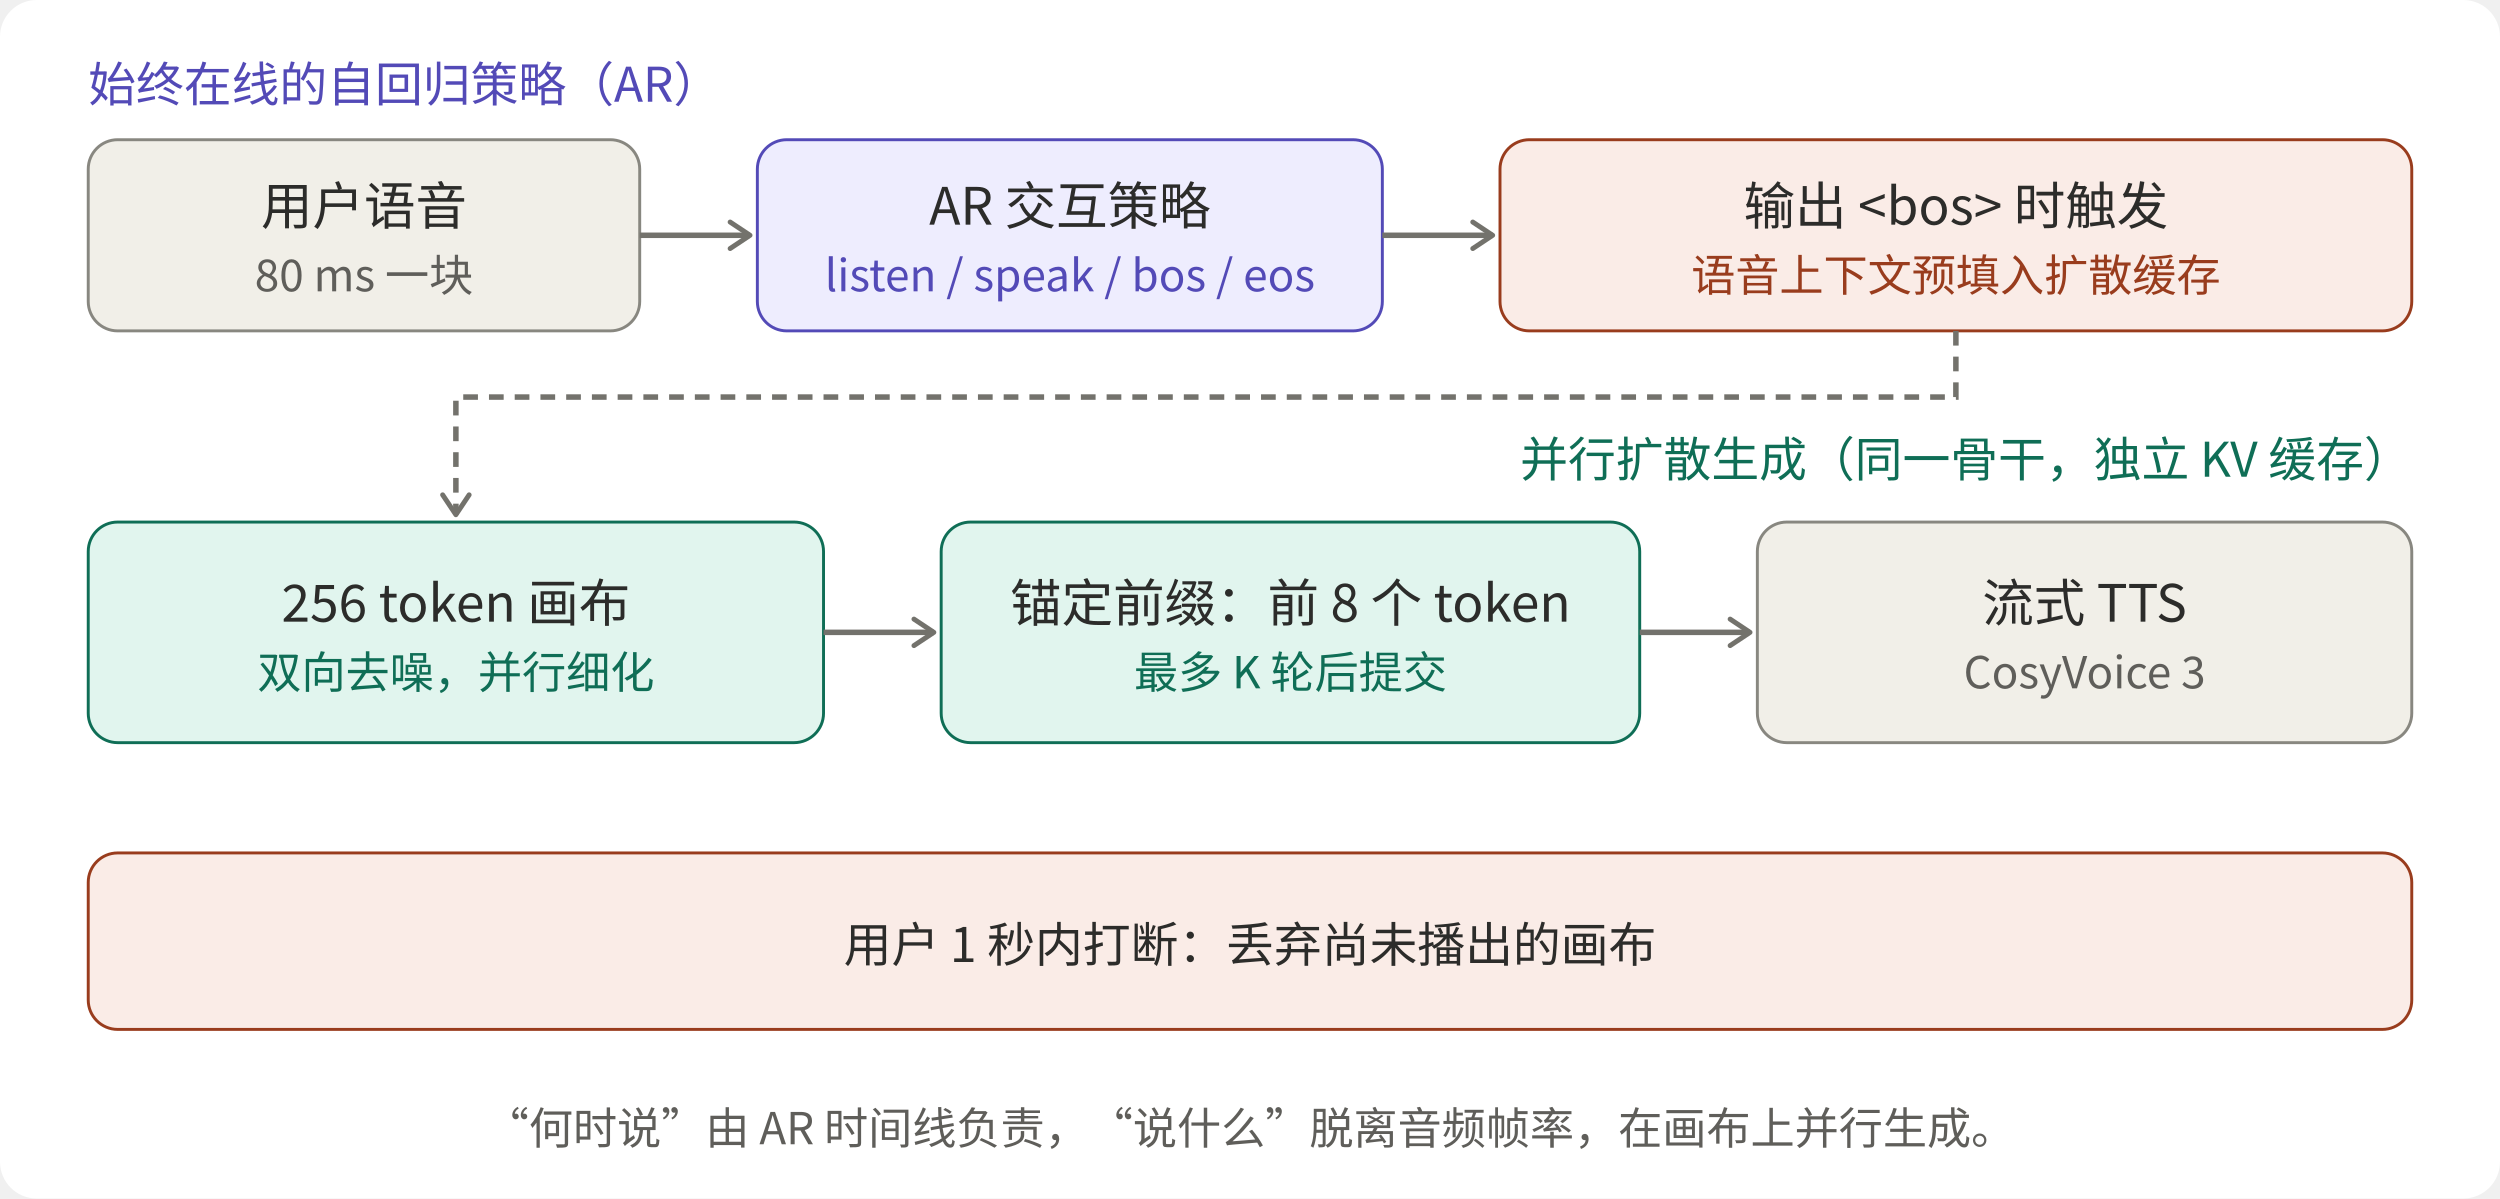
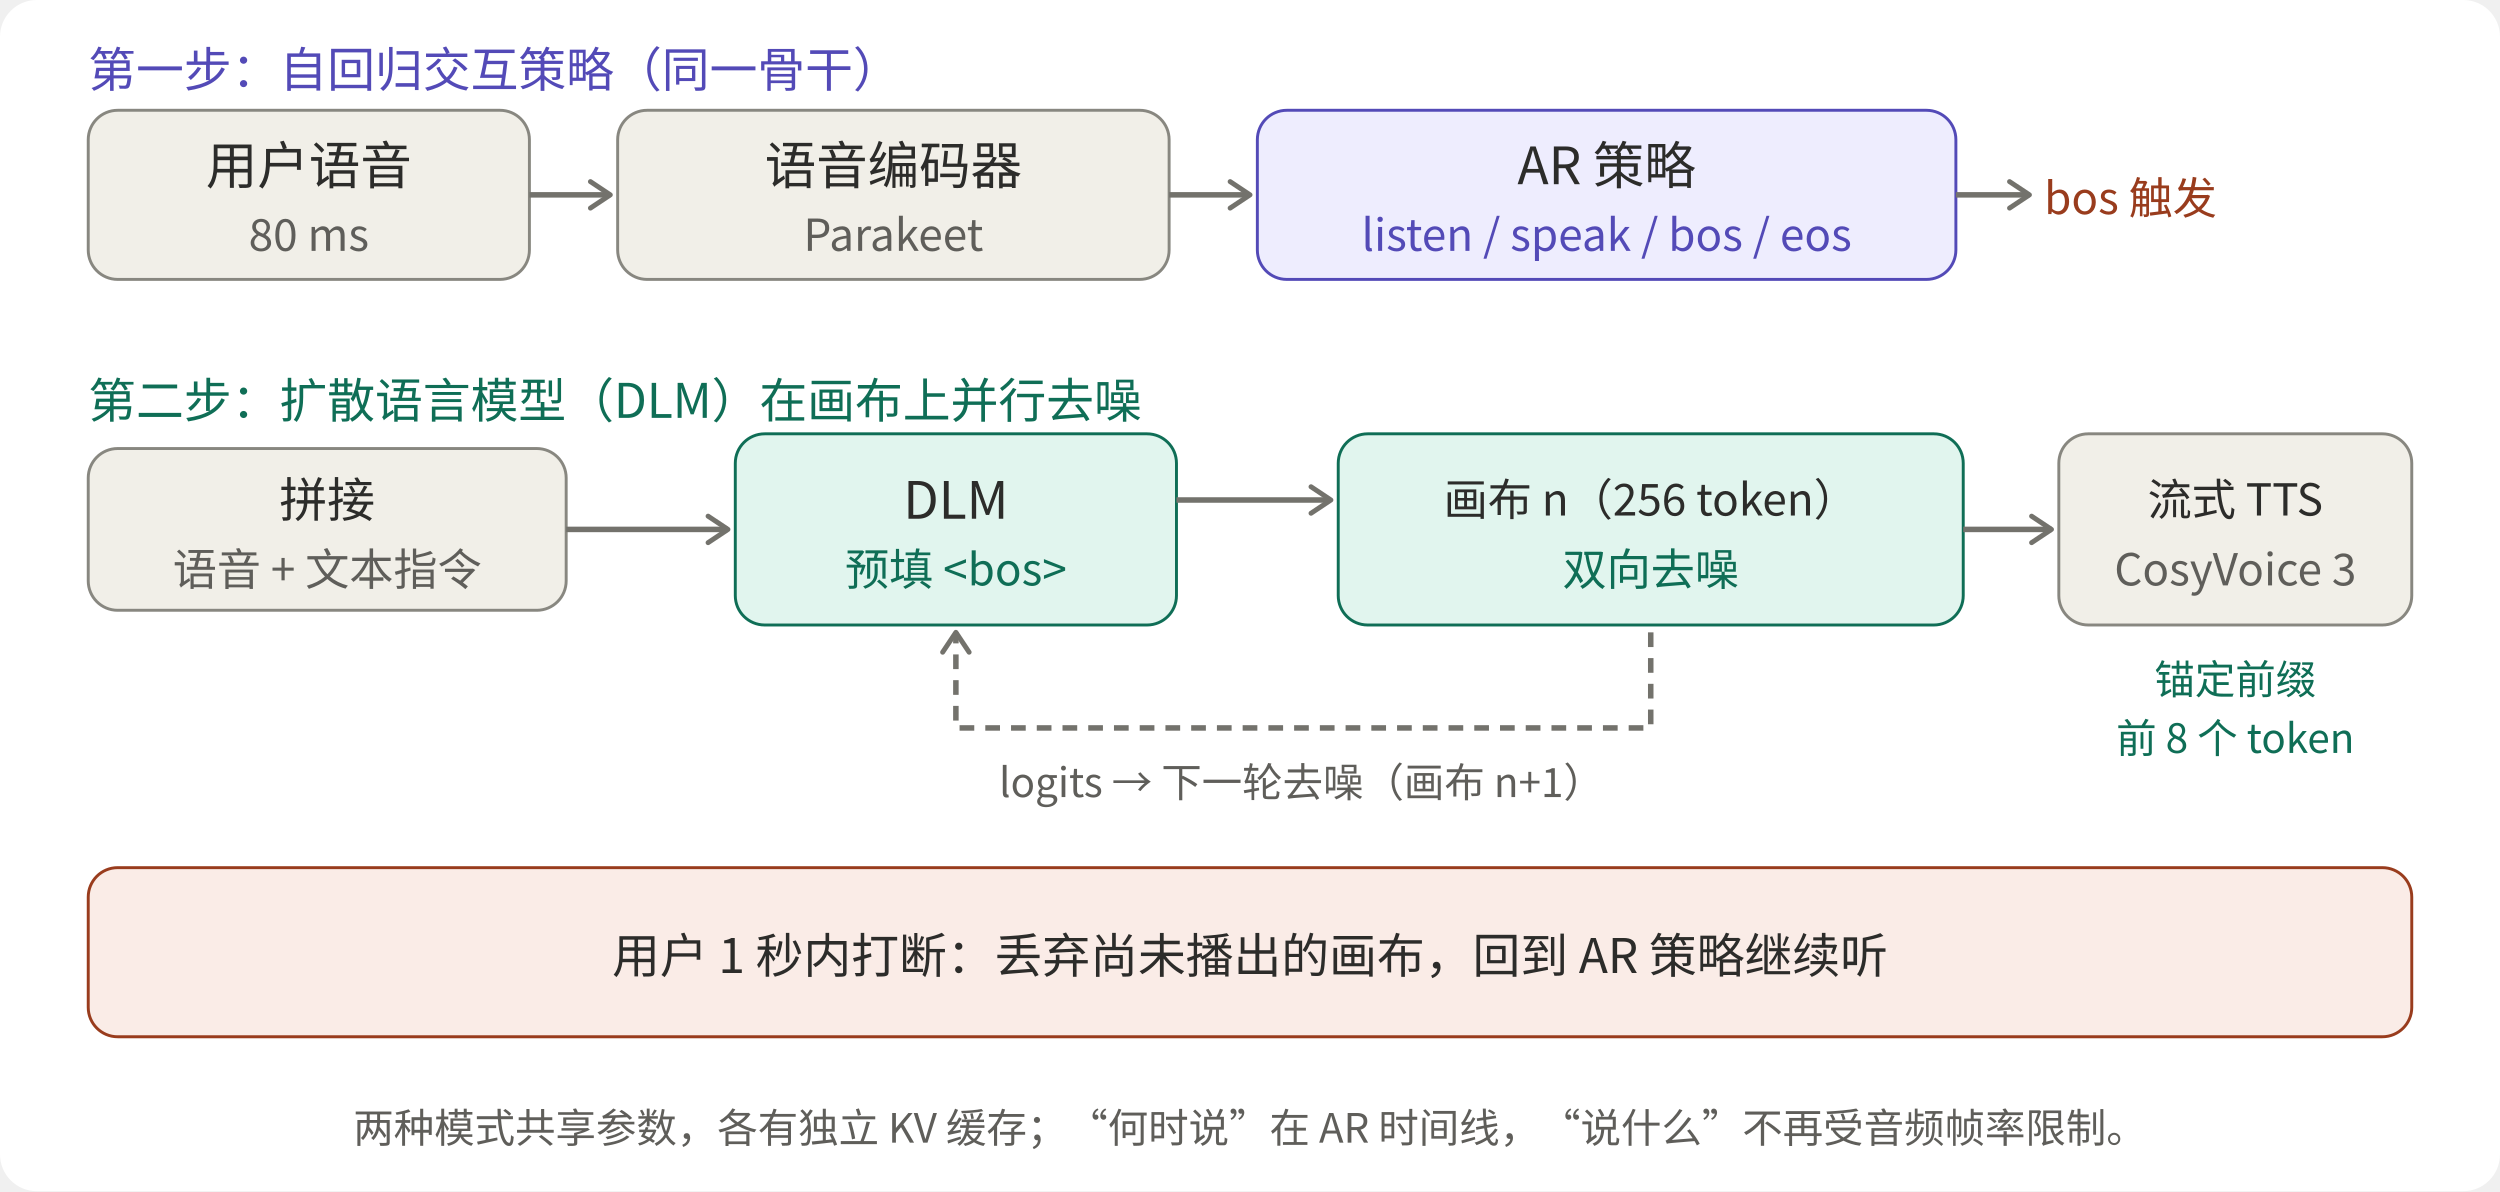
- <svg xmlns="http://www.w3.org/2000/svg" viewBox="0 0 680 326" width="680" height="326" role="img" font-family="'PingFang SC','Hiragino Sans GB','Microsoft YaHei','Noto Sans CJK SC',sans-serif">
+ <svg xmlns="http://www.w3.org/2000/svg" viewBox="0 0 680 324" width="680" height="324" role="img" font-family="'PingFang SC','Hiragino Sans GB','Microsoft YaHei','Noto Sans CJK SC',sans-serif">
  <defs>
    <marker id="arr" viewBox="0 0 10 10" refX="8" refY="5" markerWidth="6" markerHeight="6" orient="auto-start-reverse">
      <path d="M2 1L8 5L2 9" fill="none" stroke="#73726C" stroke-width="1.5" stroke-linecap="round" stroke-linejoin="round" />
    </marker>
  </defs>
-   <rect x="0" y="0" width="680" height="326" rx="10" fill="#FFFFFF" />
-   <text x="24" y="22" font-size="13" fill="#534AB7" font-weight="500" text-anchor="start" dominant-baseline="central">始终在线的自回归策略（AR）</text>
-   <rect x="24" y="38" width="150" height="52" rx="8" fill="#F1EFE8" stroke="#888780" stroke-width="0.8" />
-   <text x="99.0" y="55.0" font-size="14" fill="#2C2C2A" font-weight="500" text-anchor="middle" dominant-baseline="central">用户语音</text>
-   <text x="99.0" y="74.0" font-size="12" fill="#5F5E5A" text-anchor="middle" dominant-baseline="central">80 ms 一块</text>
-   <rect x="206" y="38" width="170" height="52" rx="8" fill="#EEEDFE" stroke="#534AB7" stroke-width="0.8" />
-   <text x="291.0" y="55.0" font-size="14" fill="#2C2C2A" font-weight="500" text-anchor="middle" dominant-baseline="central">AR 交互策略</text>
-   <text x="291.0" y="74.0" font-size="12" fill="#534AB7" text-anchor="middle" dominant-baseline="central">listen / speak / bos / eos</text>
-   <line x1="174" y1="64" x2="204" y2="64" stroke="#73726C" stroke-width="1.5" marker-end="url(#arr)" />
-   <rect x="408" y="38" width="248" height="52" rx="8" fill="#FAECE7" stroke="#993C1D" stroke-width="0.8" />
-   <text x="532.0" y="55.0" font-size="14" fill="#2C2C2A" font-weight="500" text-anchor="middle" dominant-baseline="central">输出 &lt;bos&gt; 时触发</text>
-   <text x="532.0" y="74.0" font-size="12" fill="#993C1D" text-anchor="middle" dominant-baseline="central">语音上下文预填入扩散缓存</text>
-   <line x1="376" y1="64" x2="406" y2="64" stroke="#73726C" stroke-width="1.5" marker-end="url(#arr)" />
-   <text x="656" y="124" font-size="13" fill="#0F6E56" font-weight="500" text-anchor="end" dominant-baseline="central">并行扩散生成（同一骨干，独立 KV 缓存）</text>
-   <rect x="24" y="142" width="200" height="60" rx="8" fill="#E1F5EE" stroke="#0F6E56" stroke-width="0.8" />
-   <text x="124.0" y="163.0" font-size="14" fill="#2C2C2A" font-weight="500" text-anchor="middle" dominant-baseline="central">256 token 画布</text>
-   <text x="124.0" y="182.0" font-size="12" fill="#0F6E56" text-anchor="middle" dominant-baseline="central">双向去噪，并行细化</text>
-   <rect x="256" y="142" width="190" height="60" rx="8" fill="#E1F5EE" stroke="#0F6E56" stroke-width="0.8" />
-   <text x="351.0" y="163.0" font-size="14" fill="#2C2C2A" font-weight="500" text-anchor="middle" dominant-baseline="central">锚定前缀：前 8 个 token</text>
-   <text x="351.0" y="182.0" font-size="12" fill="#0F6E56" text-anchor="middle" dominant-baseline="central">最多 K 轮后提交</text>
-   <rect x="478" y="142" width="178" height="60" rx="8" fill="#F1EFE8" stroke="#888780" stroke-width="0.8" />
-   <text x="567.0" y="163.0" font-size="14" fill="#2C2C2A" font-weight="500" text-anchor="middle" dominant-baseline="central">流式 TTS</text>
-   <text x="567.0" y="182.0" font-size="12" fill="#5F5E5A" text-anchor="middle" dominant-baseline="central">CosyVoice 3</text>
-   <line x1="224" y1="172" x2="254" y2="172" stroke="#73726C" stroke-width="1.5" marker-end="url(#arr)" />
-   <line x1="446" y1="172" x2="476" y2="172" stroke="#73726C" stroke-width="1.5" marker-end="url(#arr)" />
-   <path d="M532 90 L532 108 L124 108 L124 140" fill="none" stroke="#73726C" stroke-width="1.5" stroke-dasharray="4 3" marker-end="url(#arr)" />
-   <rect x="24" y="232" width="632" height="48" rx="8" fill="#FAECE7" stroke="#993C1D" stroke-width="0.8" />
-   <text x="340.0" y="256.0" font-size="13" fill="#2C2C2A" font-weight="500" text-anchor="middle" dominant-baseline="central">用户 1 秒内打断：丢弃尚未播出的画布</text>
-   <text x="340" y="306" font-size="12" fill="#5F5E5A" font-weight="400" text-anchor="middle" dominant-baseline="central">“何时说”由 AR 时间线负责，“说什么”脱离音频帧率，在画布上并行生成。</text>
+   <rect x="0" y="0" width="680" height="324" rx="10" fill="#FFFFFF" />
+   <text x="24" y="18" font-size="13" fill="#534AB7" font-weight="500" text-anchor="start" dominant-baseline="central">第一步：自回归交互策略（同一骨干）</text>
+   <rect x="24" y="30" width="120" height="46" rx="8" fill="#F1EFE8" stroke="#888780" stroke-width="0.8" />
+   <text x="84.0" y="44.0" font-size="14" fill="#2C2C2A" font-weight="500" text-anchor="middle" dominant-baseline="central">用户语音</text>
+   <text x="84.0" y="63.0" font-size="12" fill="#5F5E5A" text-anchor="middle" dominant-baseline="central">80 ms</text>
+   <rect x="168" y="30" width="150" height="46" rx="8" fill="#F1EFE8" stroke="#888780" stroke-width="0.8" />
+   <text x="243.0" y="44.0" font-size="14" fill="#2C2C2A" font-weight="500" text-anchor="middle" dominant-baseline="central">语音编码器</text>
+   <text x="243.0" y="63.0" font-size="12" fill="#5F5E5A" text-anchor="middle" dominant-baseline="central">Parakeet</text>
+   <rect x="342" y="30" width="190" height="46" rx="8" fill="#EEEDFE" stroke="#534AB7" stroke-width="0.8" />
+   <text x="437.0" y="44.0" font-size="14" fill="#2C2C2A" font-weight="500" text-anchor="middle" dominant-baseline="central">AR 策略</text>
+   <text x="437.0" y="63.0" font-size="12" fill="#534AB7" text-anchor="middle" dominant-baseline="central">listen / speak / bos / eos</text>
+   <line x1="144" y1="53" x2="166" y2="53" stroke="#73726C" stroke-width="1.5" marker-end="url(#arr)" />
+   <line x1="318" y1="53" x2="340" y2="53" stroke="#73726C" stroke-width="1.5" marker-end="url(#arr)" />
+   <text x="556" y="53" font-size="12" fill="#993C1D" font-weight="500" text-anchor="start" dominant-baseline="central">bos 触发</text>
+   <line x1="532" y1="53" x2="552" y2="53" stroke="#73726C" stroke-width="1.5" marker-end="url(#arr)" />
+   <text x="24" y="108" font-size="13" fill="#0F6E56" font-weight="500" text-anchor="start" dominant-baseline="central">第二步：扩散语言模型（DLM）在画布上并行去噪</text>
+   <rect x="24" y="122" width="130" height="44" rx="8" fill="#F1EFE8" stroke="#888780" stroke-width="0.8" />
+   <text x="89.0" y="135.0" font-size="13" fill="#2C2C2A" font-weight="500" text-anchor="middle" dominant-baseline="central">拼接</text>
+   <text x="89.0" y="154.0" font-size="12" fill="#5F5E5A" text-anchor="middle" dominant-baseline="central">语音 + 文本指令</text>
+   <rect x="200" y="118" width="120" height="52" rx="8" fill="#E1F5EE" stroke="#0F6E56" stroke-width="0.8" />
+   <text x="260.0" y="135.0" font-size="14" fill="#2C2C2A" font-weight="500" text-anchor="middle" dominant-baseline="central">DLM</text>
+   <text x="260.0" y="154.0" font-size="12" fill="#0F6E56" text-anchor="middle" dominant-baseline="central">预填 &lt;bos&gt;</text>
+   <line x1="154" y1="144" x2="198" y2="144" stroke="#73726C" stroke-width="1.5" marker-end="url(#arr)" />
+   <rect x="364" y="118" width="170" height="52" rx="8" fill="#E1F5EE" stroke="#0F6E56" stroke-width="0.8" />
+   <text x="449.0" y="135.0" font-size="12" fill="#2C2C2A" font-weight="500" text-anchor="middle" dominant-baseline="central">画布 n（256 token）</text>
+   <text x="449.0" y="154.0" font-size="12" fill="#0F6E56" text-anchor="middle" dominant-baseline="central">双向去噪</text>
+   <path d="M320 136 L362 136" fill="none" stroke="#73726C" stroke-width="1.5" marker-end="url(#arr)" />
+   <path d="M449 172 L449 198 L260 198 L260 172" fill="none" stroke="#73726C" stroke-width="1.5" stroke-dasharray="4 3" marker-end="url(#arr)" />
+   <text x="354" y="212" font-size="11" fill="#5F5E5A" font-weight="400" text-anchor="middle" dominant-baseline="central">logits → 下一轮去噪（画布 n+1）</text>
+   <rect x="560" y="118" width="96" height="52" rx="8" fill="#F1EFE8" stroke="#888780" stroke-width="0.8" />
+   <text x="608.0" y="135.0" font-size="12" fill="#2C2C2A" font-weight="500" text-anchor="middle" dominant-baseline="central">流式 TTS</text>
+   <text x="608.0" y="154.0" font-size="12" fill="#5F5E5A" text-anchor="middle" dominant-baseline="central">CosyVoice 3</text>
+   <path d="M534 144 L558 144" fill="none" stroke="#73726C" stroke-width="1.5" marker-end="url(#arr)" />
+   <text x="608" y="184" font-size="11" fill="#0F6E56" font-weight="400" text-anchor="middle" dominant-baseline="central">锚定前缀</text>
+   <text x="608" y="200" font-size="11" fill="#0F6E56" font-weight="400" text-anchor="middle" dominant-baseline="central">前 8 个 token</text>
+   <rect x="24" y="236" width="632" height="46" rx="8" fill="#FAECE7" stroke="#993C1D" stroke-width="0.8" />
+   <text x="340.0" y="259.0" font-size="13" fill="#2C2C2A" font-weight="500" text-anchor="middle" dominant-baseline="central">用户 1 秒内打断：丢弃尚未播出的画布，回到 AR 策略继续听</text>
+   <text x="340" y="306" font-size="11" fill="#5F5E5A" font-weight="400" text-anchor="middle" dominant-baseline="central">两种模式共享参数，各有独立 KV 缓存；“何时说”在 AR 时间线，“说什么”不再受音频帧率限制。</text>
</svg>
